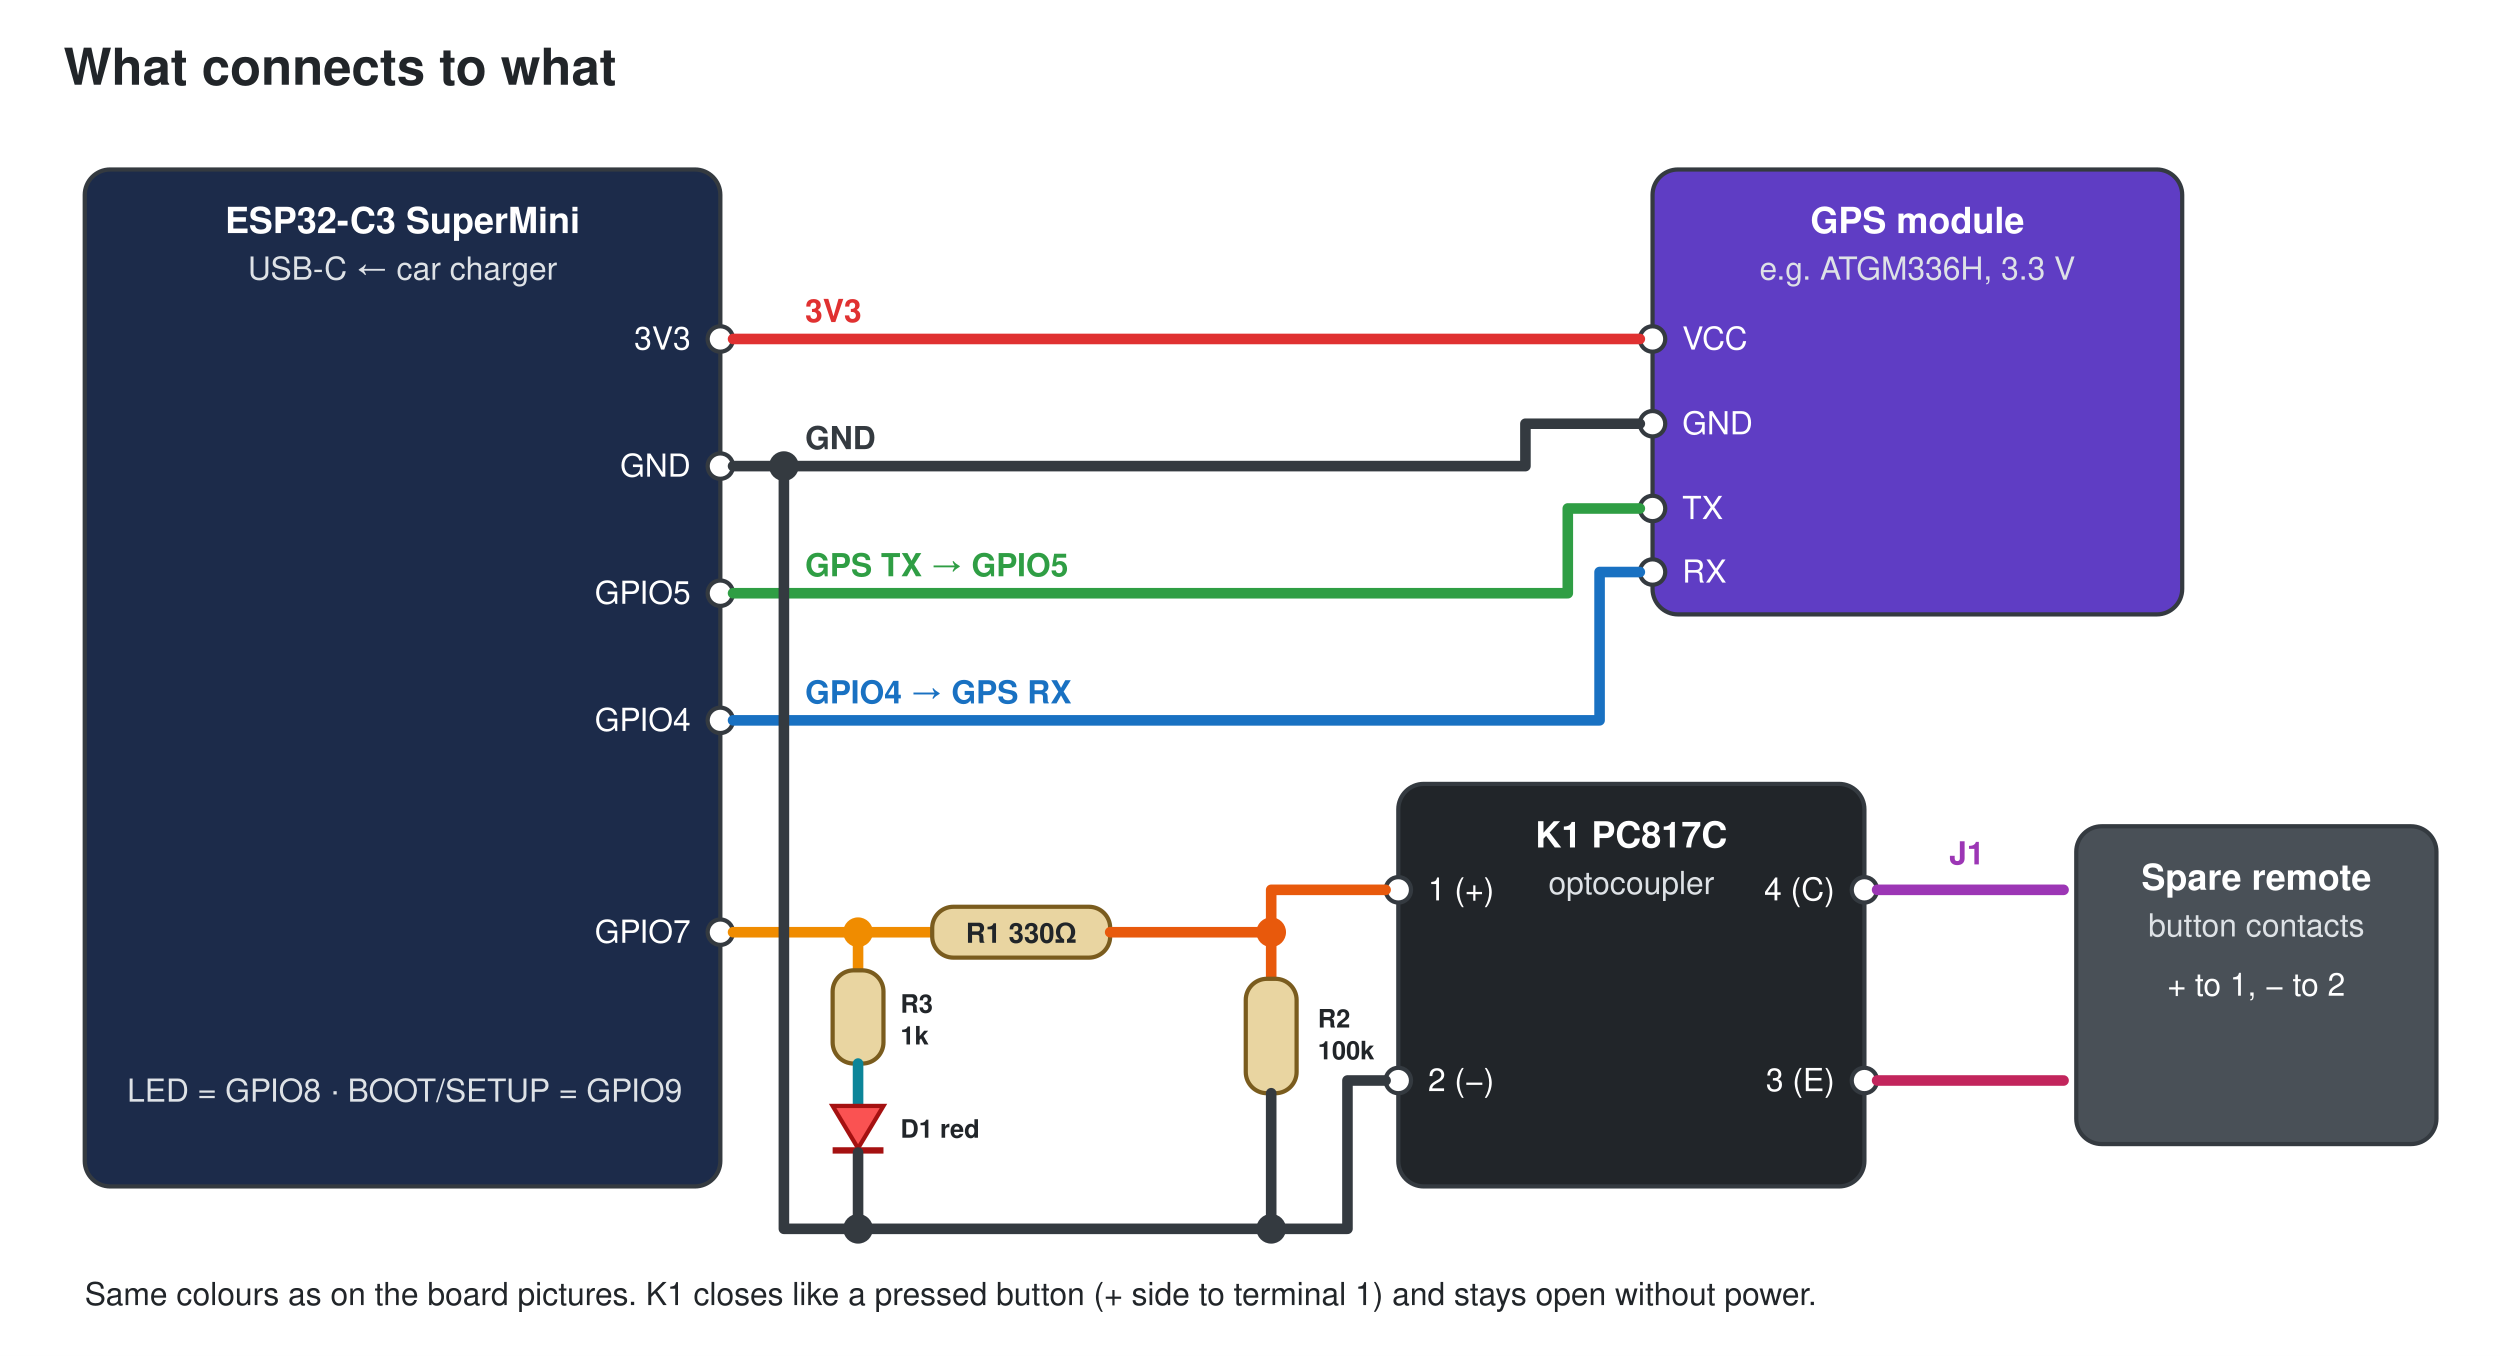
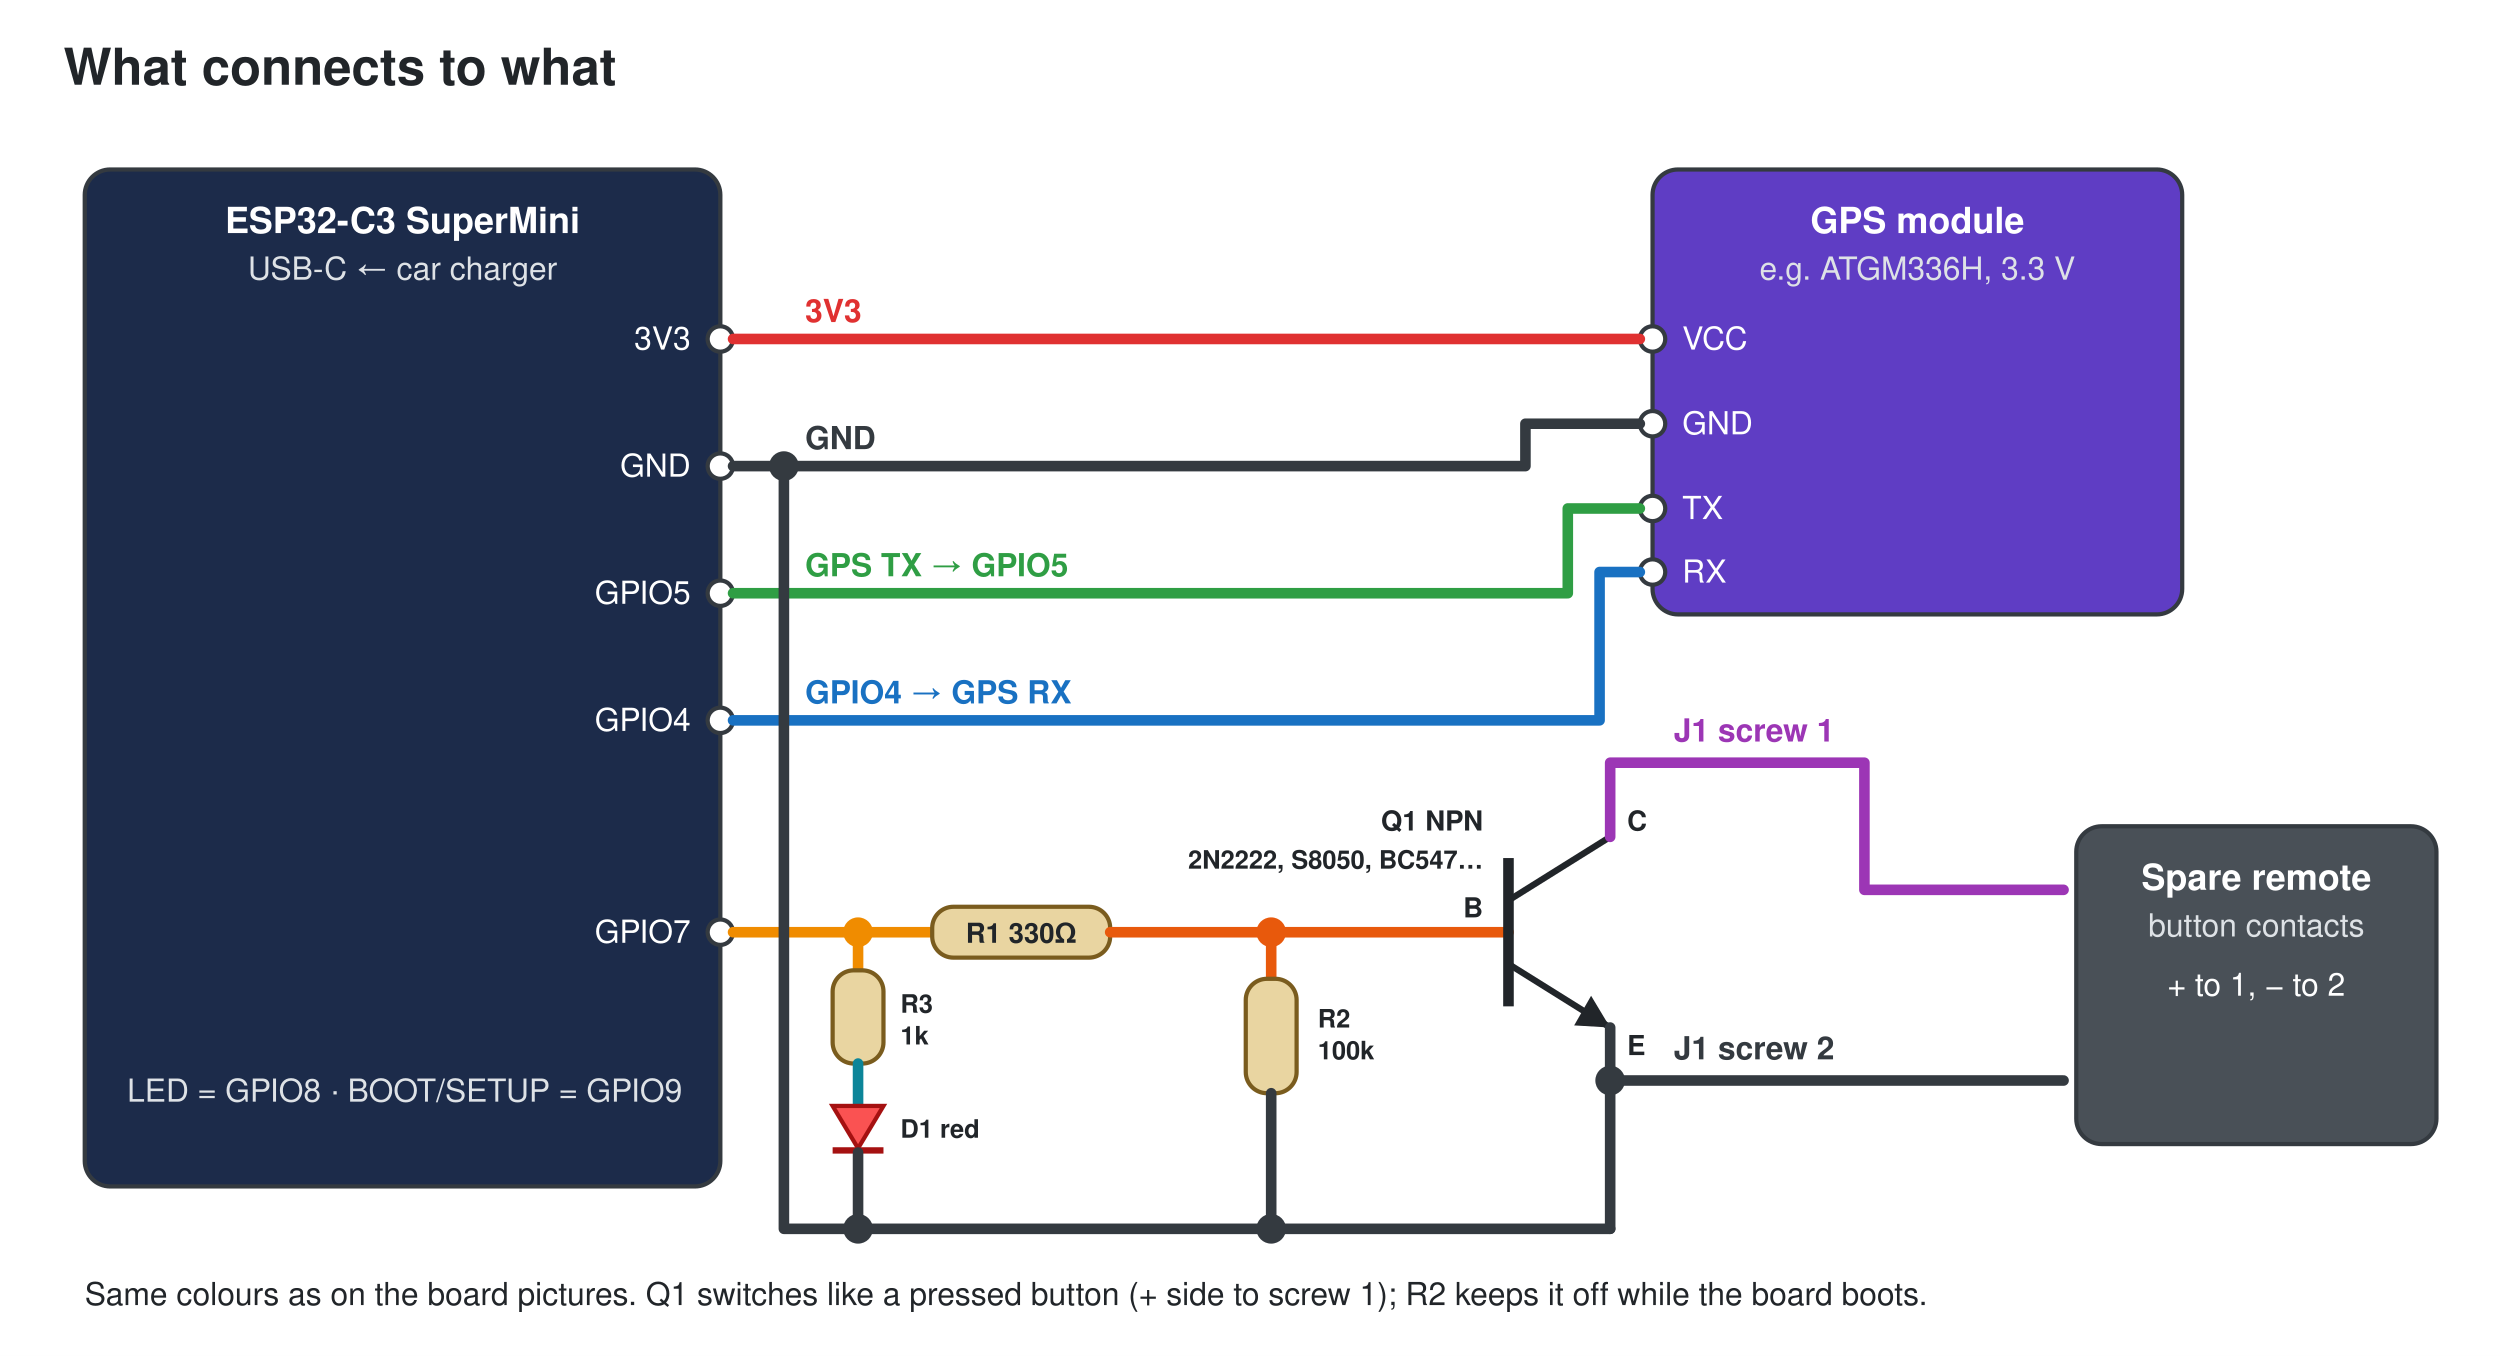
<svg xmlns="http://www.w3.org/2000/svg" viewBox="0 0 1180 640" width="1180" height="640">
  <style>
text{font-family:-apple-system,"Segoe UI",Helvetica,Arial,sans-serif}
.pcb{fill:#1e6b45}.pad{fill:#c9a65b}.hole{fill:#0e2a1d}
.axis{font-size:13px;fill:#f1f3f5;text-anchor:middle;font-weight:600}
.ghost{fill:none;stroke:#d3f0df;stroke-width:2;stroke-dasharray:6 4;opacity:.75}
.ghostt{font-size:12px;font-weight:700;fill:#d3f0df;text-anchor:middle;opacity:.9}
.cap{font-size:17px;fill:#212529;font-weight:700}
.body{font-size:15px;fill:#212529}
.mono{font-family:Menlo,Consolas,monospace;font-size:14px;fill:#212529}
.h1{font-size:24px;font-weight:800;fill:#212529}
.lab{font-size:13px;font-weight:700;fill:#fff;text-anchor:middle;paint-order:stroke;stroke:#000;stroke-width:3px}
.labd{font-size:13px;font-weight:700;fill:#212529;text-anchor:middle}
.pinl{font-size:12px;font-weight:700;fill:#fff;text-anchor:middle;paint-order:stroke;stroke:#000;stroke-width:3px}
.new{filter:drop-shadow(0 0 5px #ffd43b)}
</style>
  <rect width="100%" height="100%" fill="#fff" />
  <text x="30" y="40" class="h1">What connects to what</text>
  <rect x="40" y="80" width="300" height="480" rx="12" fill="#1c2b4a" stroke="#343a40" stroke-width="2" />
  <text x="190.0" y="110" class="cap" style="text-anchor:middle;fill:#fff">ESP32-C3 SuperMini</text>
  <text x="190.0" y="132" class="body" style="text-anchor:middle;fill:#dee2e6">USB-C ← car charger</text>
  <rect x="780" y="80" width="250" height="210" rx="12" fill="#5f3dc4" stroke="#343a40" stroke-width="2" />
  <text x="905.0" y="110" class="cap" style="text-anchor:middle;fill:#fff">GPS module</text>
  <text x="905.0" y="132" class="body" style="text-anchor:middle;fill:#dee2e6">e.g. ATGM336H, 3.3 V</text>
-   <rect x="660" y="370" width="220" height="190" rx="12" fill="#212529" stroke="#343a40" stroke-width="2" />
-   <text x="770.0" y="400" class="cap" style="text-anchor:middle;fill:#fff">K1 PC817C</text>
-   <text x="770.0" y="422" class="body" style="text-anchor:middle;fill:#dee2e6">optocoupler</text>
  <rect x="980" y="390" width="170" height="150" rx="12" fill="#495057" stroke="#343a40" stroke-width="2" />
  <text x="1065.0" y="420" class="cap" style="text-anchor:middle;fill:#fff">Spare remote</text>
  <text x="1065.0" y="442" class="body" style="text-anchor:middle;fill:#dee2e6">button contacts</text>
  <circle cx="340" cy="160" r="6" fill="#fff" stroke="#343a40" stroke-width="2" />
  <text x="326" y="165" class="body" style="text-anchor:end;fill:#fff">3V3</text>
  <circle cx="340" cy="220" r="6" fill="#fff" stroke="#343a40" stroke-width="2" />
  <text x="326" y="225" class="body" style="text-anchor:end;fill:#fff">GND</text>
  <circle cx="340" cy="280" r="6" fill="#fff" stroke="#343a40" stroke-width="2" />
  <text x="326" y="285" class="body" style="text-anchor:end;fill:#fff">GPIO5</text>
  <circle cx="340" cy="340" r="6" fill="#fff" stroke="#343a40" stroke-width="2" />
  <text x="326" y="345" class="body" style="text-anchor:end;fill:#fff">GPIO4</text>
  <circle cx="340" cy="440" r="6" fill="#fff" stroke="#343a40" stroke-width="2" />
  <text x="326" y="445" class="body" style="text-anchor:end;fill:#fff">GPIO7</text>
  <text x="60" y="520" class="body" style="fill:#dee2e6">LED = GPIO8 · BOOT/SETUP = GPIO9</text>
  <circle cx="780" cy="160" r="6" fill="#fff" stroke="#343a40" stroke-width="2" />
  <text x="794" y="165" class="body" style="text-anchor:start;fill:#fff">VCC</text>
  <circle cx="780" cy="200" r="6" fill="#fff" stroke="#343a40" stroke-width="2" />
  <text x="794" y="205" class="body" style="text-anchor:start;fill:#fff">GND</text>
  <circle cx="780" cy="240" r="6" fill="#fff" stroke="#343a40" stroke-width="2" />
  <text x="794" y="245" class="body" style="text-anchor:start;fill:#fff">TX</text>
  <circle cx="780" cy="270" r="6" fill="#fff" stroke="#343a40" stroke-width="2" />
  <text x="794" y="275" class="body" style="text-anchor:start;fill:#fff">RX</text>
-   <circle cx="660" cy="420" r="6" fill="#fff" stroke="#343a40" stroke-width="2" />
-   <text x="674" y="425" class="body" style="text-anchor:start;fill:#fff">1 (+)</text>
-   <circle cx="660" cy="510" r="6" fill="#fff" stroke="#343a40" stroke-width="2" />
-   <text x="674" y="515" class="body" style="text-anchor:start;fill:#fff">2 (−)</text>
-   <circle cx="880" cy="420" r="6" fill="#fff" stroke="#343a40" stroke-width="2" />
-   <text x="866" y="425" class="body" style="text-anchor:end;fill:#fff">4 (C)</text>
-   <circle cx="880" cy="510" r="6" fill="#fff" stroke="#343a40" stroke-width="2" />
-   <text x="866" y="515" class="body" style="text-anchor:end;fill:#fff">3 (E)</text>
  <path d="M346,160 L774,160" fill="none" stroke="#e03131" stroke-width="5" stroke-linejoin="round" stroke-linecap="round" />
  <text x="380" y="152" class="body" style="font-weight:700;fill:#e03131">3V3</text>
  <path d="M346,220 L720,220 L720,200 L774,200" fill="none" stroke="#343a40" stroke-width="5" stroke-linejoin="round" stroke-linecap="round" />
  <text x="380" y="212" class="body" style="font-weight:700;fill:#343a40">GND</text>
  <path d="M346,280 L740,280 L740,240 L774,240" fill="none" stroke="#2f9e44" stroke-width="5" stroke-linejoin="round" stroke-linecap="round" />
  <text x="380" y="272" class="body" style="font-weight:700;fill:#2f9e44">GPS TX → GPIO5</text>
  <path d="M346,340 L755,340 L755,270 L774,270" fill="none" stroke="#1971c2" stroke-width="5" stroke-linejoin="round" stroke-linecap="round" />
  <text x="380" y="332" class="body" style="font-weight:700;fill:#1971c2">GPIO4 → GPS RX</text>
  <path d="M346,440 L440,440" fill="none" stroke="#f08c00" stroke-width="5" stroke-linejoin="round" stroke-linecap="round" />
  <path d="M405,440 L405,458" fill="none" stroke="#f08c00" stroke-width="5" stroke-linejoin="round" stroke-linecap="round" />
  <rect x="393" y="458" width="24" height="44" rx="10" fill="#e9d5a1" stroke="#7a5c1e" stroke-width="2" />
  <text x="425" y="478" class="labd" style="text-anchor:start;font-size:12px">R3</text>
  <text x="425" y="493" class="labd" style="text-anchor:start;font-size:12px">1k</text>
  <path d="M405,502 L405,522" fill="none" stroke="#0c8599" stroke-width="5" stroke-linejoin="round" stroke-linecap="round" />
  <path d="M393,522 L417,522 L405,542 Z" fill="#fa5252" stroke="#a51111" stroke-width="2" />
  <line x1="393" y1="543" x2="417" y2="543" stroke="#a51111" stroke-width="3" />
  <text x="425" y="537" class="labd" style="text-anchor:start;font-size:12px">D1 red</text>
  <path d="M405,544 L405,580" fill="none" stroke="#343a40" stroke-width="5" stroke-linejoin="round" stroke-linecap="round" />
  <rect x="440" y="428" width="84" height="24" rx="10" fill="#e9d5a1" stroke="#7a5c1e" stroke-width="2" />
  <text x="482" y="445" class="labd">R1 330Ω</text>
-   <path d="M524,440 L600,440 L600,420 L654,420" fill="none" stroke="#e8590c" stroke-width="5" stroke-linejoin="round" stroke-linecap="round" />
+   <path d="M524,440 L712,440" fill="none" stroke="#e8590c" stroke-width="5" stroke-linejoin="round" stroke-linecap="round" />
  <path d="M600,440 L600,462" fill="none" stroke="#e8590c" stroke-width="5" stroke-linejoin="round" stroke-linecap="round" />
  <rect x="588" y="462" width="24" height="54" rx="10" fill="#e9d5a1" stroke="#7a5c1e" stroke-width="2" />
  <text x="622" y="485" class="labd" style="text-anchor:start;font-size:12px">R2</text>
  <text x="622" y="500" class="labd" style="text-anchor:start;font-size:12px">100k</text>
-   <path d="M600,516 L600,580 L636,580 L636,510 L654,510" fill="none" stroke="#343a40" stroke-width="5" stroke-linejoin="round" stroke-linecap="round" />
-   <path d="M600,580 L370,580 L370,220" fill="none" stroke="#343a40" stroke-width="5" stroke-linejoin="round" stroke-linecap="round" />
-   <path d="M886,420 L974,420" fill="none" stroke="#9c36b5" stroke-width="5" stroke-linejoin="round" stroke-linecap="round" />
-   <text x="920" y="408" class="body" style="font-weight:700;fill:#9c36b5">J1</text>
-   <path d="M886,510 L974,510" fill="none" stroke="#c2255c" stroke-width="5" stroke-linejoin="round" stroke-linecap="round" />
+   <path d="M600,516 L600,580" fill="none" stroke="#343a40" stroke-width="5" stroke-linejoin="round" stroke-linecap="round" />
+   <path d="M760,580 L370,580 L370,220" fill="none" stroke="#343a40" stroke-width="5" stroke-linejoin="round" stroke-linecap="round" />
+   <line x1="712" y1="405" x2="712" y2="475" stroke="#212529" stroke-width="5" />
+   <line x1="712" y1="425" x2="760" y2="395" stroke="#212529" stroke-width="3" />
+   <line x1="712" y1="455" x2="760" y2="485" stroke="#212529" stroke-width="3" />
+   <path d="M760,485 L743,484 L751,470 Z" fill="#212529" />
+   <text x="700" y="392" class="labd" style="text-anchor:end;font-weight:700">Q1 NPN</text>
+   <text x="700" y="410" class="labd" style="text-anchor:end;font-size:12px">2N2222, S8050, BC547…</text>
+   <text x="768" y="392" class="labd" style="text-anchor:start">C</text>
+   <text x="768" y="498" class="labd" style="text-anchor:start">E</text>
+   <text x="700" y="433" class="labd" style="text-anchor:end">B</text>
+   <path d="M760,395 L760,360 L880,360 L880,420 L974,420" fill="none" stroke="#9c36b5" stroke-width="5" stroke-linejoin="round" stroke-linecap="round" />
+   <text x="790" y="350" class="body" style="font-weight:700;fill:#9c36b5">J1 screw 1</text>
+   <path d="M760,485 L760,580" fill="none" stroke="#343a40" stroke-width="5" stroke-linejoin="round" stroke-linecap="round" />
+   <path d="M760,510 L974,510" fill="none" stroke="#343a40" stroke-width="5" stroke-linejoin="round" stroke-linecap="round" />
+   <text x="790" y="500" class="body" style="font-weight:700;fill:#343a40">J1 screw 2</text>
  <circle cx="600" cy="440" r="7" fill="#e8590c" />
  <circle cx="600" cy="580" r="7" fill="#343a40" />
  <circle cx="370" cy="220" r="7" fill="#343a40" />
  <circle cx="405" cy="440" r="7" fill="#f08c00" />
  <circle cx="405" cy="580" r="7" fill="#343a40" />
+   <circle cx="760" cy="510" r="7" fill="#343a40" />
  <text x="1065" y="470" class="body" style="text-anchor:middle;fill:#fff">+ to 1, − to 2</text>
-   <text x="40" y="616" class="body">Same colours as on the board pictures. K1 closes like a pressed button (+ side to terminal 1) and stays open without power.</text>
+   <text x="40" y="616" class="body">Same colours as on the board pictures. Q1 switches like a pressed button (+ side to screw 1); R2 keeps it off while the board boots.</text>
</svg>
